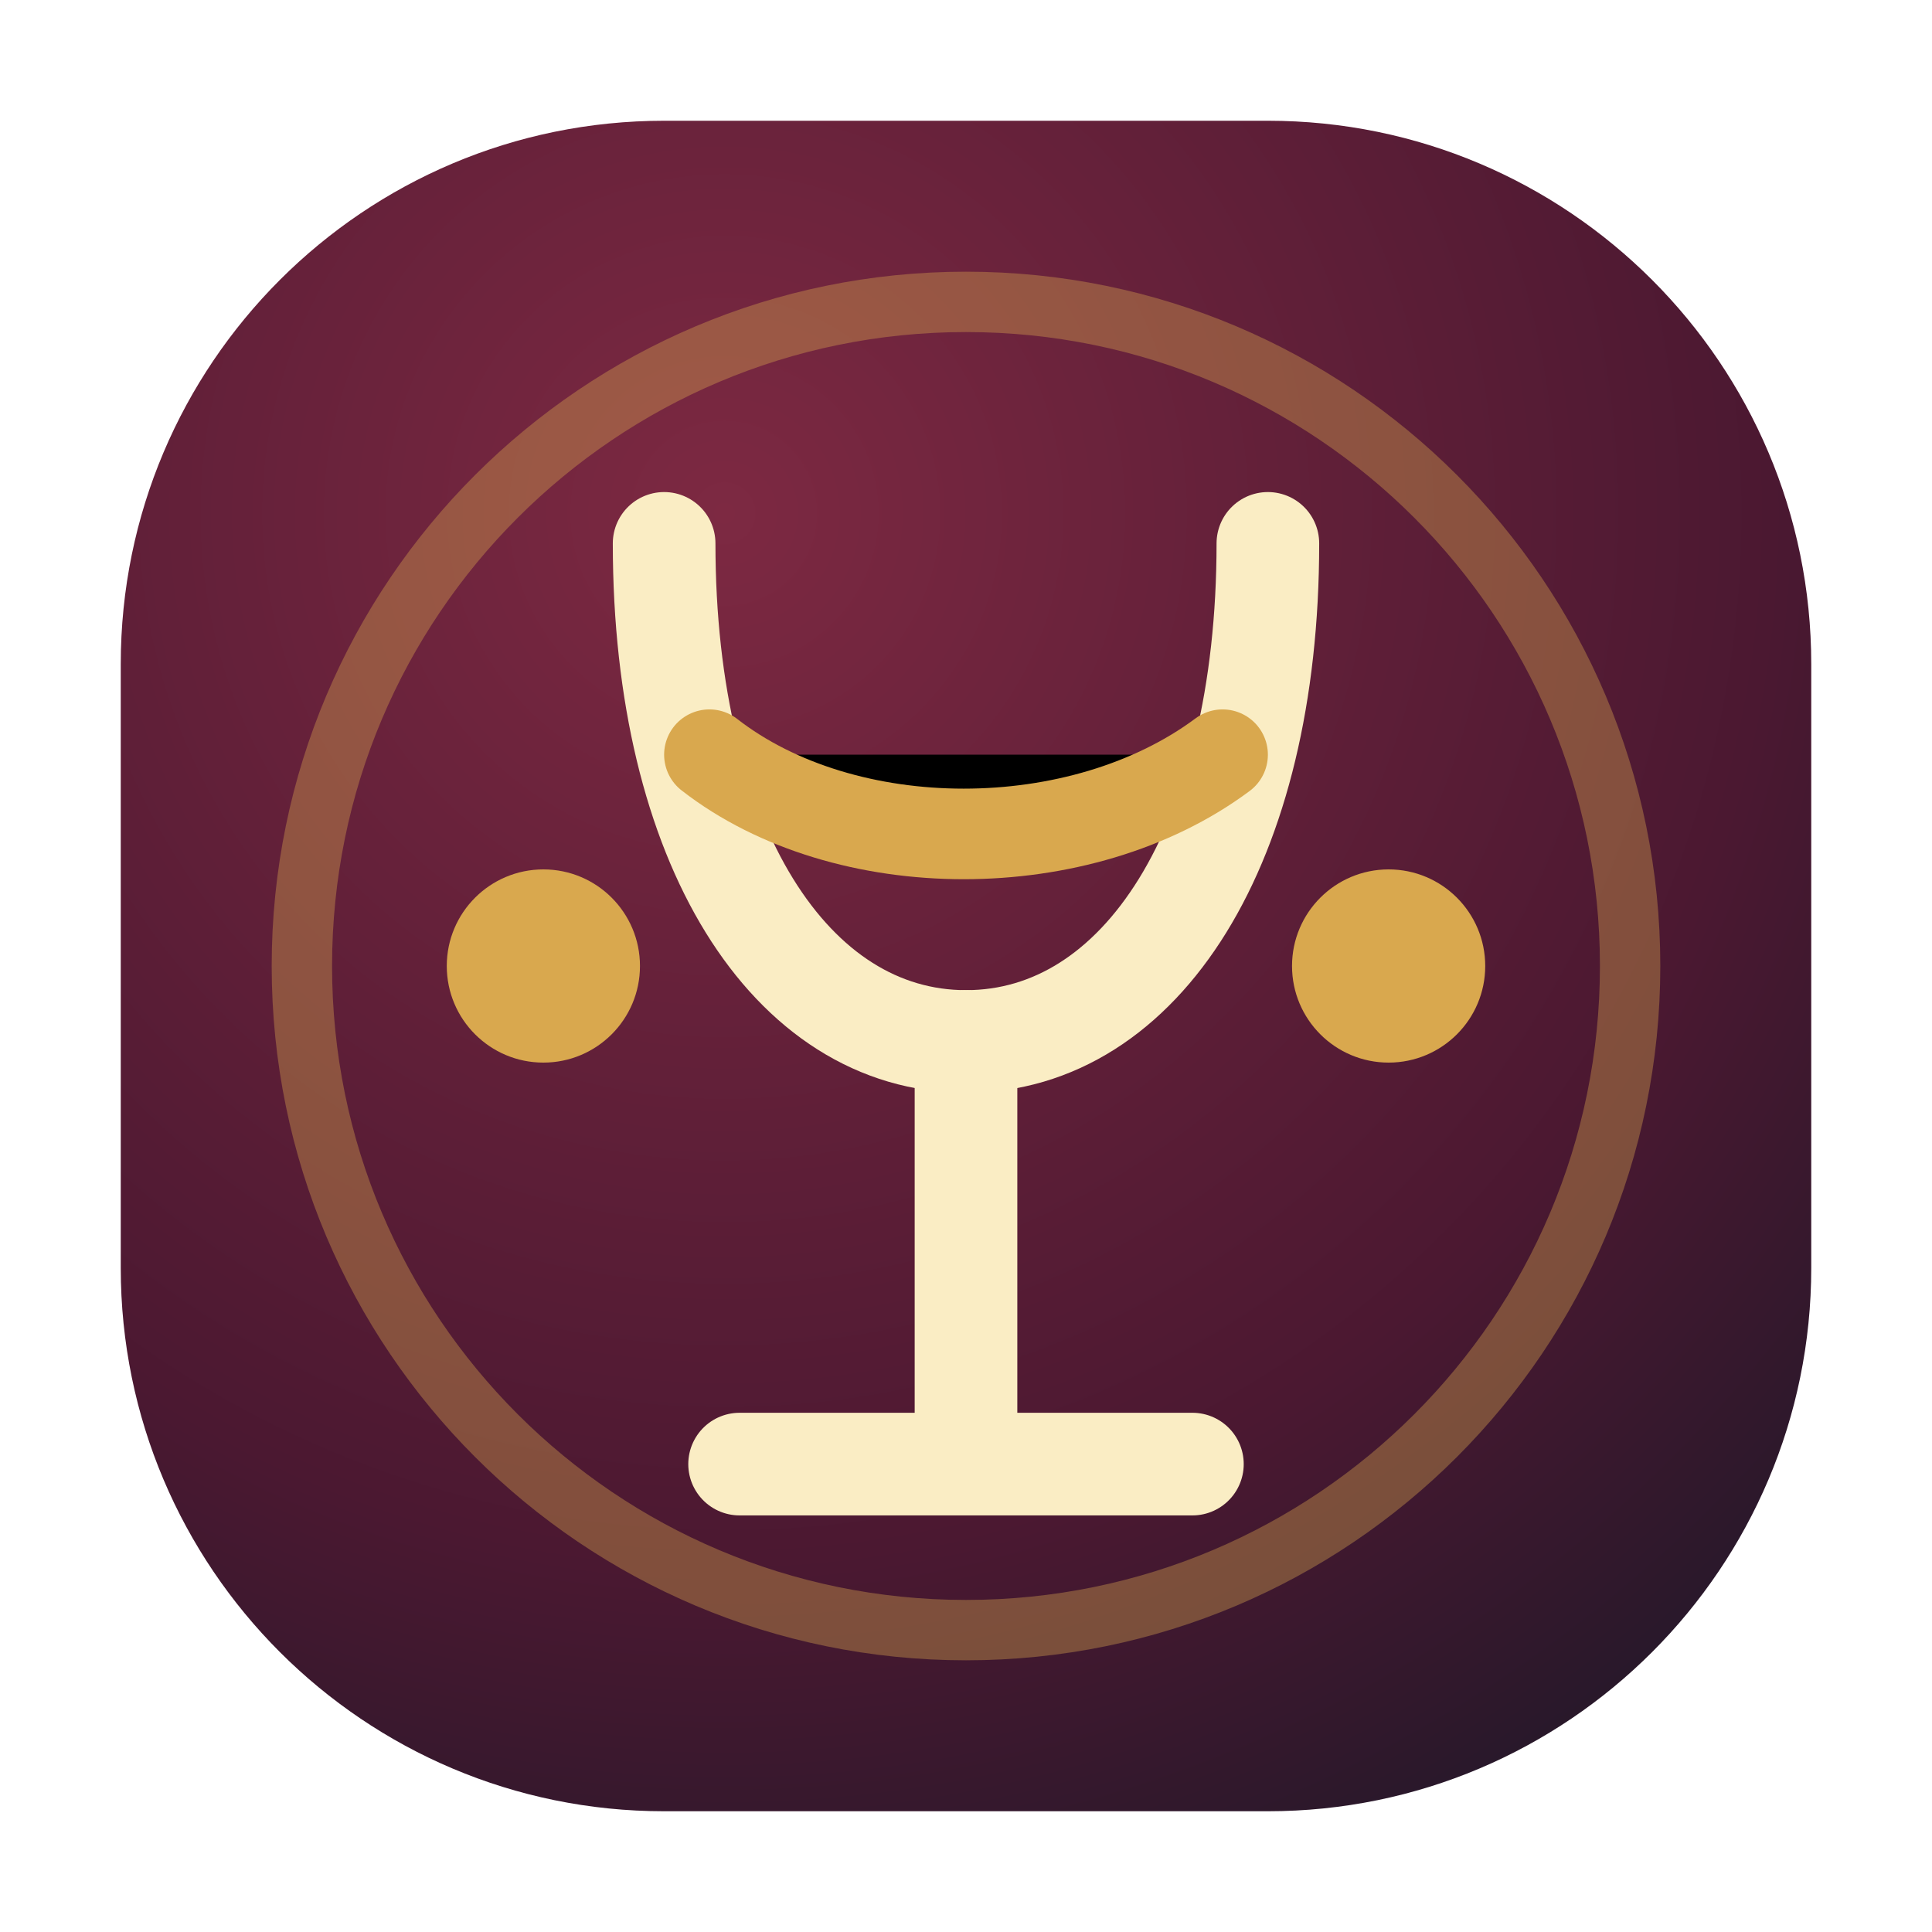
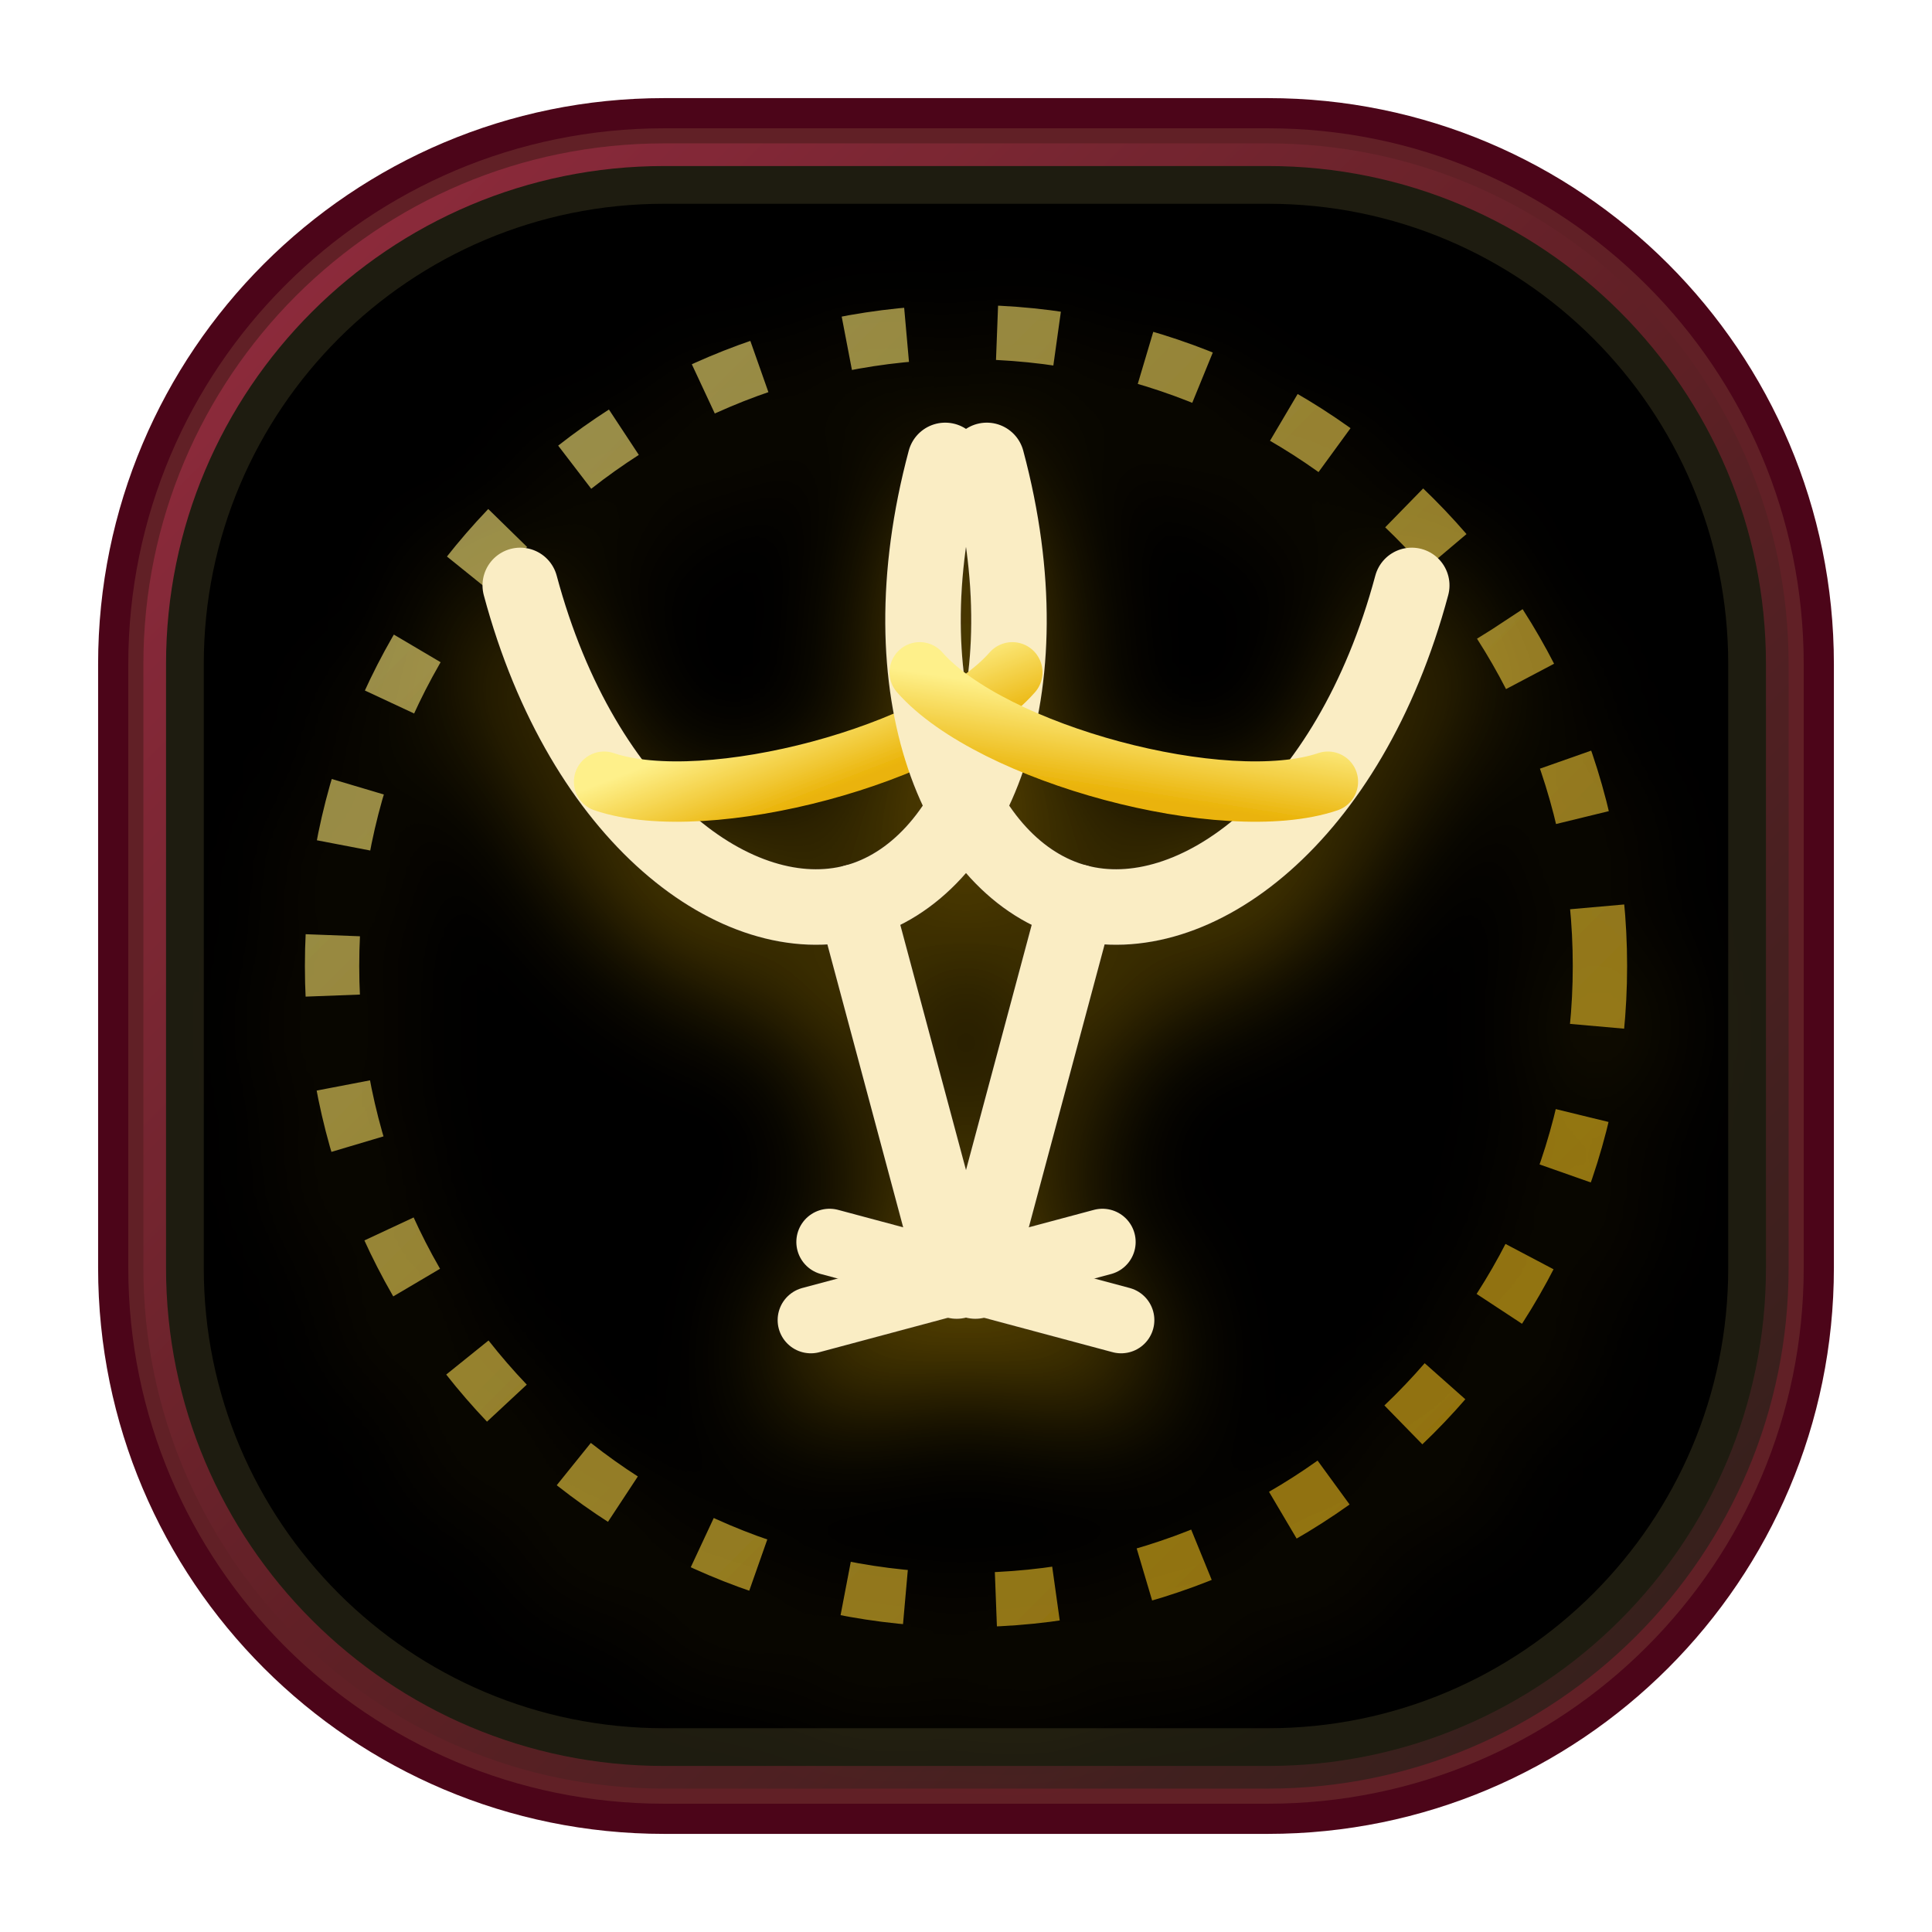
<svg xmlns="http://www.w3.org/2000/svg" viewBox="0 0 64 64" role="img" aria-label="Rotifolk">
  <defs>
-     <radialGradient id="cellar" cx="24" cy="17" r="56" gradientUnits="userSpaceOnUse">
-       <stop stop-color="#7d2942" />
-       <stop offset="0.62" stop-color="#4b1831" />
-       <stop offset="1" stop-color="#171827" />
-     </radialGradient>
+     <linearGradient id="cellar" x1="0" y1="0" x2="1" y2="1">
+       <stop offset="0%" stop-color="#881337" />
+       <stop offset="50%" stop-color="#4c0519" />
+       <stop offset="100%" stop-color="#0f050b" />
+     </linearGradient>
+     <linearGradient id="gold" x1="0" y1="0" x2="1" y2="1">
+       <stop offset="0%" stop-color="#fef08a" />
+       <stop offset="100%" stop-color="#eab308" />
+     </linearGradient>
+     <filter id="glow" x="-20%" y="-20%" width="140%" height="140%">
+       <feDropShadow dx="0" dy="2" stdDeviation="2" flood-color="#eab308" flood-opacity="0.4" />
+     </filter>
  </defs>
-   <rect x="4" y="4" width="56" height="56" rx="18" fill="url(#cellar)" />
-   <circle cx="32" cy="32" r="22" fill="none" stroke="#d9a84e" stroke-width="2" opacity="0.38" />
-   <path d="M22 18c0 10 4.2 16.5 10 16.5S42 28 42 18" fill="none" stroke="#faedc4" stroke-width="3.4" stroke-linecap="round" />
-   <path d="M32 34.5v12.5M24.5 48.5h15" stroke="#faedc4" stroke-width="3.4" stroke-linecap="round" />
-   <path d="M23.5 25c4.5 3.5 12.3 3.5 17 0" stroke="#d9a84e" stroke-width="3" stroke-linecap="round" />
-   <circle cx="18" cy="32" r="3.2" fill="#d9a84e" />
-   <circle cx="46" cy="32" r="3.2" fill="#d9a84e" />
+   <rect x="4" y="4" width="56" height="56" rx="18" fill="url(#cellar)" stroke="#4c0519" stroke-width="1.5" />
+   <rect x="5.5" y="5.5" width="53" height="53" rx="16.5" stroke="#fef08a" stroke-opacity="0.12" stroke-width="2.5" />
+   <g filter="url(#glow)">
+     <circle cx="32" cy="32" r="21" fill="none" stroke="url(#gold)" stroke-dasharray="2 3" stroke-width="1.8" opacity="0.6" />
+     <g transform="translate(32 32) rotate(-15) translate(-32 -32)">
+       <path d="M 21 16 C 21 24, 25 29, 29 29 C 33 29, 37 24, 37 16" stroke="#faedc4" stroke-width="2.5" fill="none" stroke-linecap="round" />
+       <path d="M 29 29 L 29 42" stroke="#faedc4" stroke-width="2.5" stroke-linecap="round" />
+       <path d="M 24 42 L 34 42" stroke="#faedc4" stroke-width="2.2" stroke-linecap="round" />
+       <path d="M 22 23 C 25 25, 33 25, 36 23" stroke="url(#gold)" stroke-width="2" fill="none" stroke-linecap="round" />
+     </g>
+     <g transform="translate(32 32) rotate(15) translate(-32 -32)">
+       <path d="M 27 16 C 27 24, 31 29, 35 29 C 39 29, 43 24, 43 16" stroke="#faedc4" stroke-width="2.5" fill="none" stroke-linecap="round" />
+       <path d="M 35 29 L 35 42" stroke="#faedc4" stroke-width="2.5" stroke-linecap="round" />
+       <path d="M 30 42 L 40 42" stroke="#faedc4" stroke-width="2.2" stroke-linecap="round" />
+       <path d="M 28 23 C 31 25, 39 25, 42 23" stroke="url(#gold)" stroke-width="2" fill="none" stroke-linecap="round" />
+     </g>
+   </g>
</svg>
